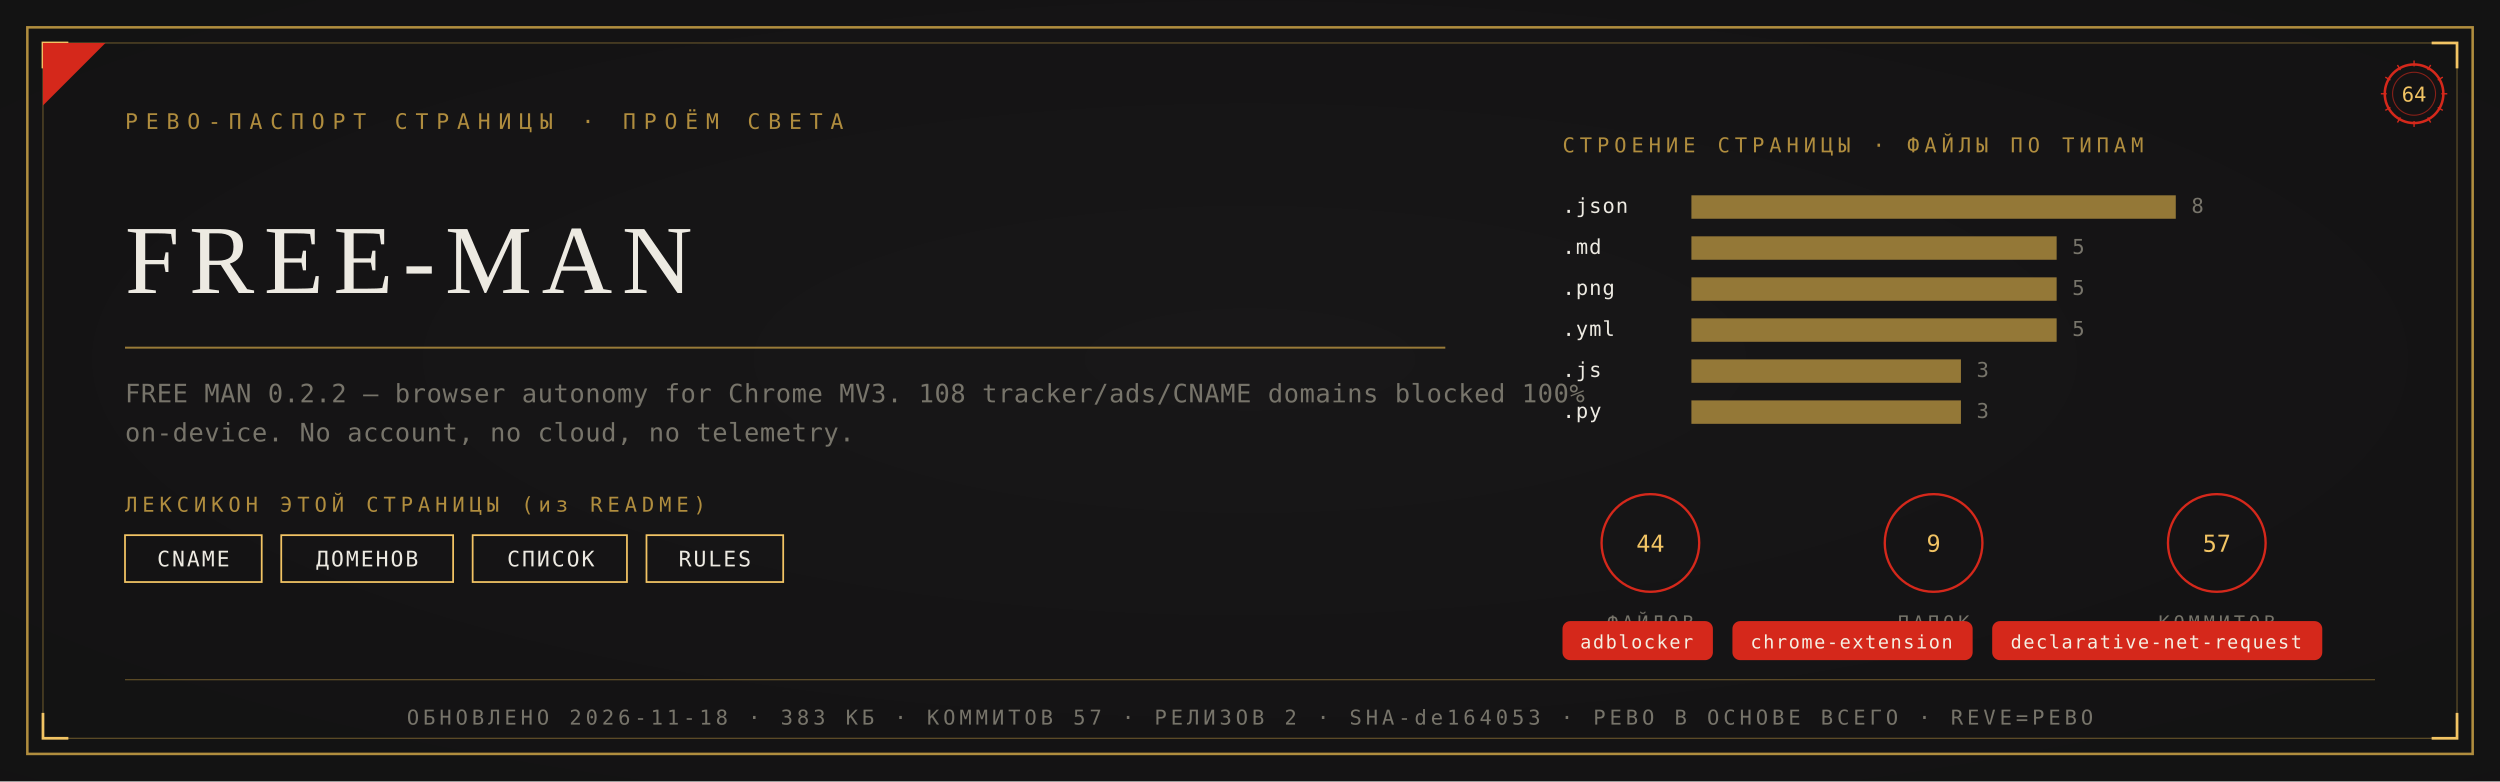
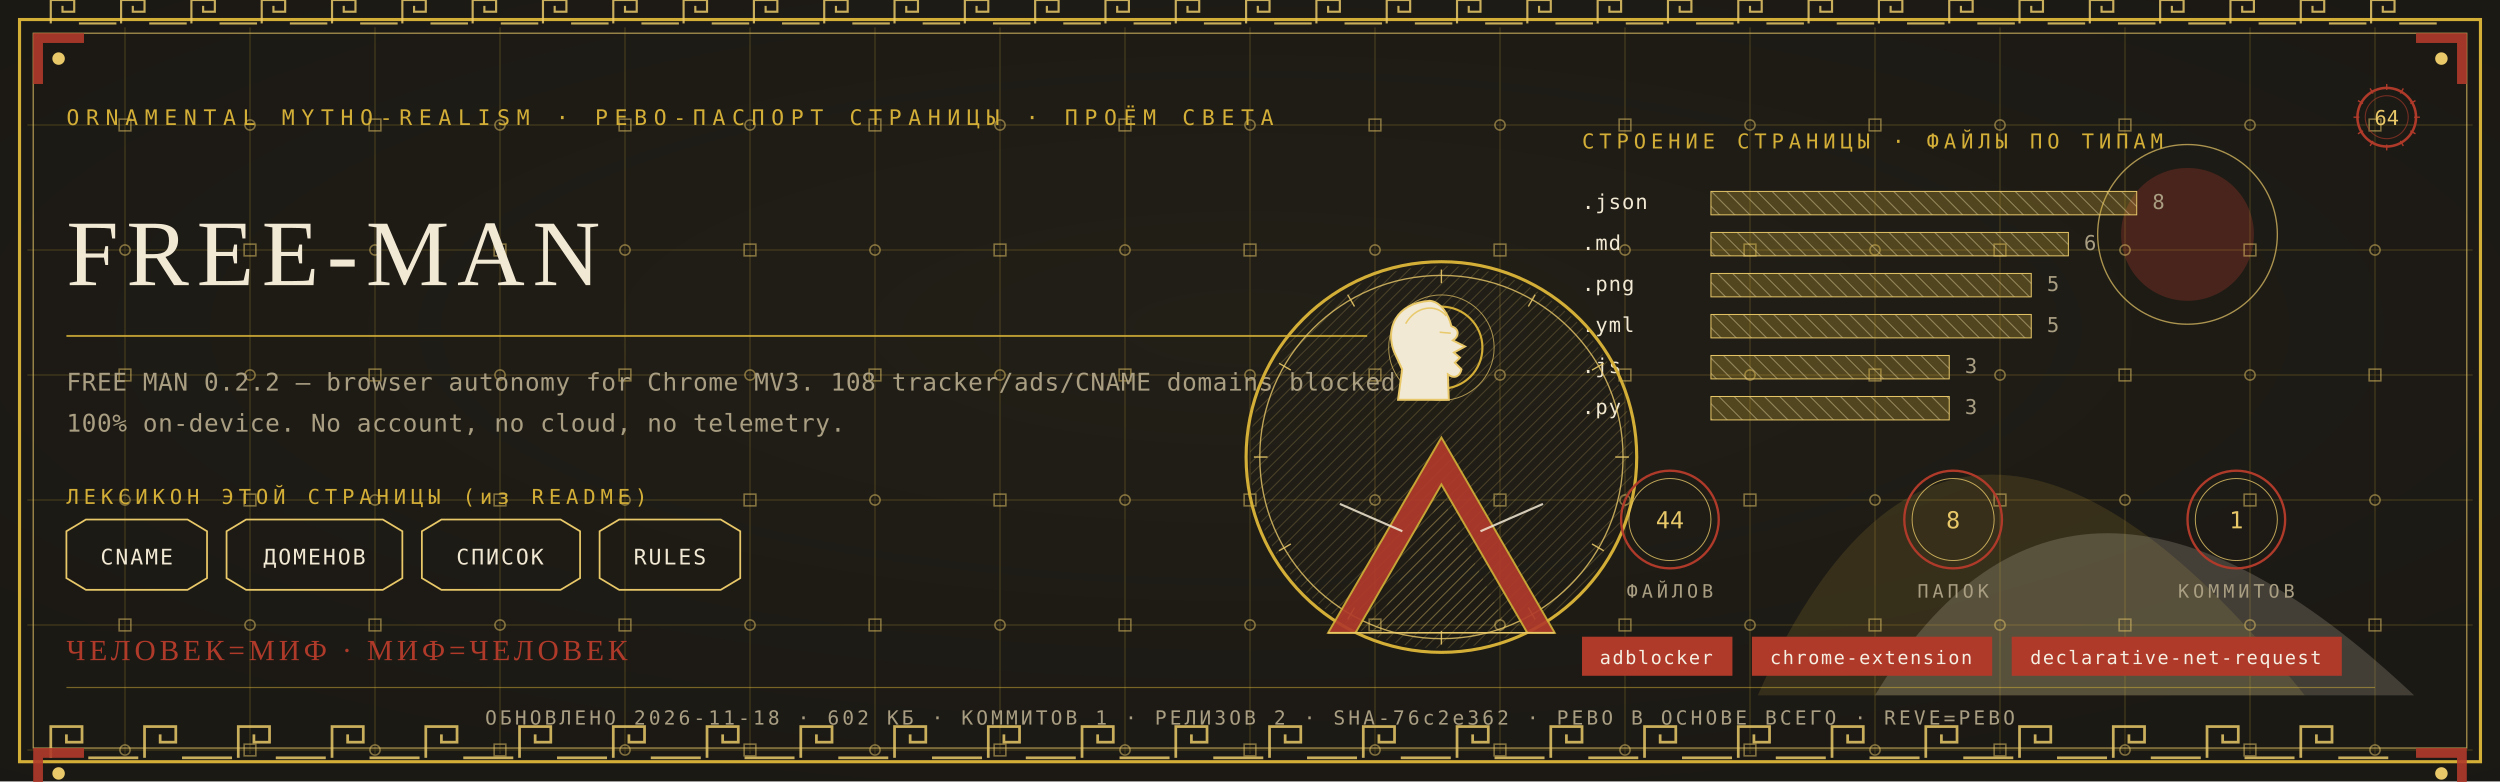
<svg xmlns="http://www.w3.org/2000/svg" viewBox="0 0 1280 400" width="1280" height="400">
  <defs>
-     <radialGradient id="rp64" cx="0.5" cy="0.46" r="1.05">
-       <stop offset="0" stop-color="#191819" />
-       <stop offset="1" stop-color="#111011" />
+     <radialGradient id="rp64" cx="0.5" cy="0.42" r="1.1">
+       <stop offset="0" stop-color="#232017" />
+       <stop offset="1" stop-color="#171512" />
    </radialGradient>
+     <pattern id="hatchm" width="4.2" height="4.2" patternUnits="userSpaceOnUse" patternTransform="rotate(45)">
+       <rect width="4.2" height="4.2" fill="none" />
+       <line x1="0" y1="0" x2="0" y2="4.2" stroke="#E8C868" stroke-width="0.5" />
+     </pattern>
+     <pattern id="hatchv" width="5.5" height="5.5" patternUnits="userSpaceOnUse" patternTransform="rotate(-45)">
+       <rect width="5.5" height="5.5" fill="none" />
+       <line x1="0" y1="0" x2="0" y2="5.5" stroke="#F2E9D4" stroke-width="0.5" />
+     </pattern>
  </defs>
-   <rect width="1280" height="400" fill="#111011" />
-   <rect width="1280" height="400" fill="url(#rp64)" opacity="0.92" />
-   <rect x="14" y="14" width="1252" height="372" fill="none" stroke="#B08D3E" stroke-width="1.3" />
-   <rect x="22" y="22" width="1236" height="356" fill="none" stroke="#B08D3E" stroke-width="0.55" opacity="0.55" />
-   <path d="M 22 35 L 22 22 L 35 22" fill="none" stroke="#F2C464" stroke-width="1.4" />
-   <path d="M 1258 35 L 1258 22 L 1245 22" fill="none" stroke="#F2C464" stroke-width="1.4" />
-   <path d="M 22 365 L 22 378 L 35 378" fill="none" stroke="#F2C464" stroke-width="1.4" />
-   <path d="M 1258 365 L 1258 378 L 1245 378" fill="none" stroke="#F2C464" stroke-width="1.4" />
-   <path d="M 22 54 L 22 22 L 54 22 Z" fill="#D5281B" />
-   <text x="64" y="66" font-family="'Cascadia Mono', ui-monospace, Consolas, monospace" font-size="11" fill="#B08D3E" letter-spacing="4">РЕВО-ПАСПОРТ СТРАНИЦЫ · ПРОЁМ СВЕТА</text>
-   <g transform="translate(1236,48)">
-     <circle r="15" fill="none" stroke="#D5281B" stroke-width="1.3" />
-     <circle r="11" fill="none" stroke="#D5281B" stroke-width="0.55" opacity="0.6" />
-     <text y="4" text-anchor="middle" font-family="'Cascadia Mono', ui-monospace, Consolas, monospace" font-size="10.5" fill="#F2C464">64</text>
-     <g stroke="#D5281B" stroke-width="0.7">
+   <rect width="1280" height="400" fill="#171512" />
+   <rect width="1280" height="400" fill="url(#rp64)" opacity="0.94" />
+   <path d="M 900 356 Q 1000 130 1180 356 Z" fill="#D4AF37" opacity="0.14" />
+   <path d="M 960 356 Q 1060 190 1236 356 Z" fill="#F2E9D4" opacity="0.18" />
+   <circle cx="1120" cy="120" r="34" fill="#B03A2A" opacity="0.30" />
+   <circle cx="1120" cy="120" r="46" fill="none" stroke="#E8C868" stroke-width="0.7" opacity="0.7" />
+   <g stroke="#D4AF37" stroke-width="0.45" opacity="0.30">
+     <line x1="64" y1="14" x2="64" y2="386" />
+     <line x1="128" y1="14" x2="128" y2="386" />
+     <line x1="192" y1="14" x2="192" y2="386" />
+     <line x1="256" y1="14" x2="256" y2="386" />
+     <line x1="320" y1="14" x2="320" y2="386" />
+     <line x1="384" y1="14" x2="384" y2="386" />
+     <line x1="448" y1="14" x2="448" y2="386" />
+     <line x1="512" y1="14" x2="512" y2="386" />
+     <line x1="576" y1="14" x2="576" y2="386" />
+     <line x1="640" y1="14" x2="640" y2="386" />
+     <line x1="704" y1="14" x2="704" y2="386" />
+     <line x1="768" y1="14" x2="768" y2="386" />
+     <line x1="832" y1="14" x2="832" y2="386" />
+     <line x1="896" y1="14" x2="896" y2="386" />
+     <line x1="960" y1="14" x2="960" y2="386" />
+     <line x1="1024" y1="14" x2="1024" y2="386" />
+     <line x1="1088" y1="14" x2="1088" y2="386" />
+     <line x1="1152" y1="14" x2="1152" y2="386" />
+     <line x1="1216" y1="14" x2="1216" y2="386" />
+     <line x1="14" y1="64" x2="1266" y2="64" />
+     <line x1="14" y1="128" x2="1266" y2="128" />
+     <line x1="14" y1="192" x2="1266" y2="192" />
+     <line x1="14" y1="256" x2="1266" y2="256" />
+     <line x1="14" y1="320" x2="1266" y2="320" />
+     <line x1="14" y1="384" x2="1266" y2="384" />
+   </g>
+   <g fill="none" stroke="#E8C868" stroke-width="0.8" opacity="0.5">
+     <rect x="61" y="61" width="6" height="6" />
+     <circle cx="64" cy="128" r="2.6" />
+     <rect x="61" y="189" width="6" height="6" />
+     <circle cx="64" cy="256" r="2.6" />
+     <rect x="61" y="317" width="6" height="6" />
+     <circle cx="64" cy="384" r="2.6" />
+     <circle cx="128" cy="64" r="2.6" />
+     <rect x="125" y="125" width="6" height="6" />
+     <circle cx="128" cy="192" r="2.6" />
+     <rect x="125" y="253" width="6" height="6" />
+     <circle cx="128" cy="320" r="2.6" />
+     <rect x="125" y="381" width="6" height="6" />
+     <rect x="189" y="61" width="6" height="6" />
+     <circle cx="192" cy="128" r="2.6" />
+     <rect x="189" y="189" width="6" height="6" />
+     <circle cx="192" cy="256" r="2.6" />
+     <rect x="189" y="317" width="6" height="6" />
+     <circle cx="192" cy="384" r="2.6" />
+     <circle cx="256" cy="64" r="2.6" />
+     <rect x="253" y="125" width="6" height="6" />
+     <circle cx="256" cy="192" r="2.6" />
+     <rect x="253" y="253" width="6" height="6" />
+     <circle cx="256" cy="320" r="2.6" />
+     <rect x="253" y="381" width="6" height="6" />
+     <rect x="317" y="61" width="6" height="6" />
+     <circle cx="320" cy="128" r="2.6" />
+     <rect x="317" y="189" width="6" height="6" />
+     <circle cx="320" cy="256" r="2.6" />
+     <rect x="317" y="317" width="6" height="6" />
+     <circle cx="320" cy="384" r="2.6" />
+     <circle cx="384" cy="64" r="2.6" />
+     <rect x="381" y="125" width="6" height="6" />
+     <circle cx="384" cy="192" r="2.6" />
+     <rect x="381" y="253" width="6" height="6" />
+     <circle cx="384" cy="320" r="2.6" />
+     <rect x="381" y="381" width="6" height="6" />
+     <rect x="445" y="61" width="6" height="6" />
+     <circle cx="448" cy="128" r="2.6" />
+     <rect x="445" y="189" width="6" height="6" />
+     <circle cx="448" cy="256" r="2.6" />
+     <rect x="445" y="317" width="6" height="6" />
+     <circle cx="448" cy="384" r="2.6" />
+     <circle cx="512" cy="64" r="2.6" />
+     <rect x="509" y="125" width="6" height="6" />
+     <circle cx="512" cy="192" r="2.6" />
+     <rect x="509" y="253" width="6" height="6" />
+     <circle cx="512" cy="320" r="2.6" />
+     <rect x="509" y="381" width="6" height="6" />
+     <rect x="573" y="61" width="6" height="6" />
+     <circle cx="576" cy="128" r="2.6" />
+     <rect x="573" y="189" width="6" height="6" />
+     <circle cx="576" cy="256" r="2.6" />
+     <rect x="573" y="317" width="6" height="6" />
+     <circle cx="576" cy="384" r="2.6" />
+     <circle cx="640" cy="64" r="2.6" />
+     <rect x="637" y="125" width="6" height="6" />
+     <circle cx="640" cy="192" r="2.6" />
+     <rect x="637" y="253" width="6" height="6" />
+     <circle cx="640" cy="320" r="2.6" />
+     <rect x="637" y="381" width="6" height="6" />
+     <rect x="701" y="61" width="6" height="6" />
+     <circle cx="704" cy="128" r="2.6" />
+     <rect x="701" y="189" width="6" height="6" />
+     <circle cx="704" cy="256" r="2.6" />
+     <rect x="701" y="317" width="6" height="6" />
+     <circle cx="704" cy="384" r="2.6" />
+     <circle cx="768" cy="64" r="2.6" />
+     <rect x="765" y="125" width="6" height="6" />
+     <circle cx="768" cy="192" r="2.6" />
+     <rect x="765" y="253" width="6" height="6" />
+     <circle cx="768" cy="320" r="2.6" />
+     <rect x="765" y="381" width="6" height="6" />
+     <rect x="829" y="61" width="6" height="6" />
+     <circle cx="832" cy="128" r="2.6" />
+     <rect x="829" y="189" width="6" height="6" />
+     <circle cx="832" cy="256" r="2.6" />
+     <rect x="829" y="317" width="6" height="6" />
+     <circle cx="832" cy="384" r="2.6" />
+     <circle cx="896" cy="64" r="2.6" />
+     <rect x="893" y="125" width="6" height="6" />
+     <circle cx="896" cy="192" r="2.6" />
+     <rect x="893" y="253" width="6" height="6" />
+     <circle cx="896" cy="320" r="2.6" />
+     <rect x="893" y="381" width="6" height="6" />
+     <rect x="957" y="61" width="6" height="6" />
+     <circle cx="960" cy="128" r="2.6" />
+     <rect x="957" y="189" width="6" height="6" />
+     <circle cx="960" cy="256" r="2.6" />
+     <rect x="957" y="317" width="6" height="6" />
+     <circle cx="960" cy="384" r="2.6" />
+     <circle cx="1024" cy="64" r="2.6" />
+     <rect x="1021" y="125" width="6" height="6" />
+     <circle cx="1024" cy="192" r="2.6" />
+     <rect x="1021" y="253" width="6" height="6" />
+     <circle cx="1024" cy="320" r="2.6" />
+     <rect x="1021" y="381" width="6" height="6" />
+     <rect x="1085" y="61" width="6" height="6" />
+     <circle cx="1088" cy="128" r="2.6" />
+     <rect x="1085" y="189" width="6" height="6" />
+     <circle cx="1088" cy="256" r="2.6" />
+     <rect x="1085" y="317" width="6" height="6" />
+     <circle cx="1088" cy="384" r="2.6" />
+     <circle cx="1152" cy="64" r="2.6" />
+     <rect x="1149" y="125" width="6" height="6" />
+     <circle cx="1152" cy="192" r="2.6" />
+     <rect x="1149" y="253" width="6" height="6" />
+     <circle cx="1152" cy="320" r="2.6" />
+     <rect x="1149" y="381" width="6" height="6" />
+     <rect x="1213" y="61" width="6" height="6" />
+     <circle cx="1216" cy="128" r="2.6" />
+     <rect x="1213" y="189" width="6" height="6" />
+     <circle cx="1216" cy="256" r="2.6" />
+     <rect x="1213" y="317" width="6" height="6" />
+     <circle cx="1216" cy="384" r="2.6" />
+   </g>
+   <rect x="10" y="10" width="1260" height="380" fill="none" stroke="#D4AF37" stroke-width="1.6" />
+   <rect x="17" y="17" width="1246" height="366" fill="none" stroke="#E8C868" stroke-width="0.6" opacity="0.75" />
+   <g fill="none" stroke="#E8C868" stroke-width="1.4" opacity="0.85">
+     <path d="M 26 388 L 26 372 L 42 372 L 42 380.0 L 34.0 380.0 L 34.0 376.0" />
+     <line x1="45.2" y1="388" x2="70.8" y2="388" />
+     <path d="M 74 388 L 74 372 L 90 372 L 90 380.0 L 82.0 380.0 L 82.0 376.0" />
+     <line x1="93.2" y1="388" x2="118.8" y2="388" />
+     <path d="M 122 388 L 122 372 L 138 372 L 138 380.0 L 130.0 380.0 L 130.0 376.0" />
+     <line x1="141.2" y1="388" x2="166.8" y2="388" />
+     <path d="M 170 388 L 170 372 L 186 372 L 186 380.0 L 178.0 380.0 L 178.0 376.0" />
+     <line x1="189.2" y1="388" x2="214.8" y2="388" />
+     <path d="M 218 388 L 218 372 L 234 372 L 234 380.0 L 226.0 380.0 L 226.0 376.0" />
+     <line x1="237.2" y1="388" x2="262.8" y2="388" />
+     <path d="M 266 388 L 266 372 L 282 372 L 282 380.0 L 274.0 380.0 L 274.0 376.0" />
+     <line x1="285.2" y1="388" x2="310.8" y2="388" />
+     <path d="M 314 388 L 314 372 L 330 372 L 330 380.0 L 322.0 380.0 L 322.0 376.0" />
+     <line x1="333.2" y1="388" x2="358.8" y2="388" />
+     <path d="M 362 388 L 362 372 L 378 372 L 378 380.0 L 370.0 380.0 L 370.0 376.0" />
+     <line x1="381.2" y1="388" x2="406.8" y2="388" />
+     <path d="M 410 388 L 410 372 L 426 372 L 426 380.0 L 418.0 380.0 L 418.0 376.0" />
+     <line x1="429.2" y1="388" x2="454.8" y2="388" />
+     <path d="M 458 388 L 458 372 L 474 372 L 474 380.0 L 466.0 380.0 L 466.0 376.0" />
+     <line x1="477.2" y1="388" x2="502.8" y2="388" />
+     <path d="M 506 388 L 506 372 L 522 372 L 522 380.0 L 514.0 380.0 L 514.0 376.0" />
+     <line x1="525.2" y1="388" x2="550.8" y2="388" />
+     <path d="M 554 388 L 554 372 L 570 372 L 570 380.0 L 562.0 380.0 L 562.0 376.0" />
+     <line x1="573.2" y1="388" x2="598.8" y2="388" />
+     <path d="M 602 388 L 602 372 L 618 372 L 618 380.0 L 610.0 380.0 L 610.0 376.0" />
+     <line x1="621.2" y1="388" x2="646.8" y2="388" />
+     <path d="M 650 388 L 650 372 L 666 372 L 666 380.0 L 658.0 380.0 L 658.0 376.0" />
+     <line x1="669.2" y1="388" x2="694.8" y2="388" />
+     <path d="M 698 388 L 698 372 L 714 372 L 714 380.0 L 706.0 380.0 L 706.0 376.0" />
+     <line x1="717.2" y1="388" x2="742.8" y2="388" />
+     <path d="M 746 388 L 746 372 L 762 372 L 762 380.0 L 754.0 380.0 L 754.0 376.0" />
+     <line x1="765.2" y1="388" x2="790.8" y2="388" />
+     <path d="M 794 388 L 794 372 L 810 372 L 810 380.0 L 802.0 380.0 L 802.0 376.0" />
+     <line x1="813.2" y1="388" x2="838.8" y2="388" />
+     <path d="M 842 388 L 842 372 L 858 372 L 858 380.0 L 850.0 380.0 L 850.0 376.0" />
+     <line x1="861.2" y1="388" x2="886.8" y2="388" />
+     <path d="M 890 388 L 890 372 L 906 372 L 906 380.0 L 898.0 380.0 L 898.0 376.0" />
+     <line x1="909.2" y1="388" x2="934.8" y2="388" />
+     <path d="M 938 388 L 938 372 L 954 372 L 954 380.0 L 946.0 380.0 L 946.0 376.0" />
+     <line x1="957.2" y1="388" x2="982.8" y2="388" />
+     <path d="M 986 388 L 986 372 L 1002 372 L 1002 380.0 L 994.0 380.0 L 994.0 376.0" />
+     <line x1="1005.2" y1="388" x2="1030.8" y2="388" />
+     <path d="M 1034 388 L 1034 372 L 1050 372 L 1050 380.0 L 1042.0 380.0 L 1042.0 376.0" />
+     <line x1="1053.2" y1="388" x2="1078.8" y2="388" />
+     <path d="M 1082 388 L 1082 372 L 1098 372 L 1098 380.0 L 1090.0 380.0 L 1090.0 376.0" />
+     <line x1="1101.2" y1="388" x2="1126.8" y2="388" />
+     <path d="M 1130 388 L 1130 372 L 1146 372 L 1146 380.0 L 1138.0 380.0 L 1138.0 376.0" />
+     <line x1="1149.2" y1="388" x2="1174.8" y2="388" />
+     <path d="M 1178 388 L 1178 372 L 1194 372 L 1194 380.0 L 1186.0 380.0 L 1186.0 376.0" />
+     <line x1="1197.2" y1="388" x2="1222.8" y2="388" />
+   </g>
+   <g fill="none" stroke="#E8C868" stroke-width="1.1" opacity="0.85">
+     <path d="M 26 12 L 26 0 L 38 0 L 38 6.0 L 32.0 6.0 L 32.0 3.0" />
+     <line x1="40.4" y1="12" x2="59.6" y2="12" />
+     <path d="M 62 12 L 62 0 L 74 0 L 74 6.0 L 68.0 6.0 L 68.0 3.0" />
+     <line x1="76.4" y1="12" x2="95.6" y2="12" />
+     <path d="M 98 12 L 98 0 L 110 0 L 110 6.0 L 104.0 6.0 L 104.0 3.0" />
+     <line x1="112.4" y1="12" x2="131.6" y2="12" />
+     <path d="M 134 12 L 134 0 L 146 0 L 146 6.0 L 140.0 6.0 L 140.0 3.0" />
+     <line x1="148.4" y1="12" x2="167.6" y2="12" />
+     <path d="M 170 12 L 170 0 L 182 0 L 182 6.0 L 176.0 6.0 L 176.0 3.0" />
+     <line x1="184.4" y1="12" x2="203.6" y2="12" />
+     <path d="M 206 12 L 206 0 L 218 0 L 218 6.0 L 212.0 6.0 L 212.0 3.0" />
+     <line x1="220.4" y1="12" x2="239.6" y2="12" />
+     <path d="M 242 12 L 242 0 L 254 0 L 254 6.0 L 248.0 6.0 L 248.0 3.0" />
+     <line x1="256.4" y1="12" x2="275.6" y2="12" />
+     <path d="M 278 12 L 278 0 L 290 0 L 290 6.0 L 284.0 6.0 L 284.0 3.0" />
+     <line x1="292.4" y1="12" x2="311.6" y2="12" />
+     <path d="M 314 12 L 314 0 L 326 0 L 326 6.0 L 320.0 6.0 L 320.0 3.0" />
+     <line x1="328.4" y1="12" x2="347.6" y2="12" />
+     <path d="M 350 12 L 350 0 L 362 0 L 362 6.0 L 356.0 6.0 L 356.0 3.0" />
+     <line x1="364.4" y1="12" x2="383.6" y2="12" />
+     <path d="M 386 12 L 386 0 L 398 0 L 398 6.0 L 392.0 6.0 L 392.0 3.0" />
+     <line x1="400.4" y1="12" x2="419.6" y2="12" />
+     <path d="M 422 12 L 422 0 L 434 0 L 434 6.0 L 428.0 6.0 L 428.0 3.0" />
+     <line x1="436.4" y1="12" x2="455.6" y2="12" />
+     <path d="M 458 12 L 458 0 L 470 0 L 470 6.0 L 464.0 6.0 L 464.0 3.0" />
+     <line x1="472.4" y1="12" x2="491.6" y2="12" />
+     <path d="M 494 12 L 494 0 L 506 0 L 506 6.0 L 500.0 6.0 L 500.0 3.0" />
+     <line x1="508.4" y1="12" x2="527.6" y2="12" />
+     <path d="M 530 12 L 530 0 L 542 0 L 542 6.0 L 536.0 6.0 L 536.0 3.0" />
+     <line x1="544.4" y1="12" x2="563.6" y2="12" />
+     <path d="M 566 12 L 566 0 L 578 0 L 578 6.0 L 572.0 6.0 L 572.0 3.0" />
+     <line x1="580.4" y1="12" x2="599.6" y2="12" />
+     <path d="M 602 12 L 602 0 L 614 0 L 614 6.0 L 608.0 6.0 L 608.0 3.0" />
+     <line x1="616.4" y1="12" x2="635.6" y2="12" />
+     <path d="M 638 12 L 638 0 L 650 0 L 650 6.0 L 644.0 6.0 L 644.0 3.0" />
+     <line x1="652.4" y1="12" x2="671.6" y2="12" />
+     <path d="M 674 12 L 674 0 L 686 0 L 686 6.0 L 680.0 6.0 L 680.0 3.0" />
+     <line x1="688.4" y1="12" x2="707.6" y2="12" />
+     <path d="M 710 12 L 710 0 L 722 0 L 722 6.0 L 716.0 6.0 L 716.0 3.0" />
+     <line x1="724.4" y1="12" x2="743.6" y2="12" />
+     <path d="M 746 12 L 746 0 L 758 0 L 758 6.0 L 752.0 6.0 L 752.0 3.0" />
+     <line x1="760.4" y1="12" x2="779.6" y2="12" />
+     <path d="M 782 12 L 782 0 L 794 0 L 794 6.0 L 788.0 6.0 L 788.0 3.0" />
+     <line x1="796.4" y1="12" x2="815.6" y2="12" />
+     <path d="M 818 12 L 818 0 L 830 0 L 830 6.0 L 824.0 6.0 L 824.0 3.0" />
+     <line x1="832.4" y1="12" x2="851.6" y2="12" />
+     <path d="M 854 12 L 854 0 L 866 0 L 866 6.0 L 860.0 6.0 L 860.0 3.0" />
+     <line x1="868.4" y1="12" x2="887.6" y2="12" />
+     <path d="M 890 12 L 890 0 L 902 0 L 902 6.0 L 896.0 6.0 L 896.0 3.0" />
+     <line x1="904.4" y1="12" x2="923.6" y2="12" />
+     <path d="M 926 12 L 926 0 L 938 0 L 938 6.0 L 932.0 6.0 L 932.0 3.0" />
+     <line x1="940.4" y1="12" x2="959.6" y2="12" />
+     <path d="M 962 12 L 962 0 L 974 0 L 974 6.0 L 968.0 6.0 L 968.0 3.0" />
+     <line x1="976.4" y1="12" x2="995.6" y2="12" />
+     <path d="M 998 12 L 998 0 L 1010 0 L 1010 6.0 L 1004.0 6.0 L 1004.0 3.0" />
+     <line x1="1012.4" y1="12" x2="1031.6" y2="12" />
+     <path d="M 1034 12 L 1034 0 L 1046 0 L 1046 6.0 L 1040.0 6.0 L 1040.0 3.0" />
+     <line x1="1048.4" y1="12" x2="1067.6" y2="12" />
+     <path d="M 1070 12 L 1070 0 L 1082 0 L 1082 6.0 L 1076.0 6.0 L 1076.0 3.0" />
+     <line x1="1084.4" y1="12" x2="1103.6" y2="12" />
+     <path d="M 1106 12 L 1106 0 L 1118 0 L 1118 6.0 L 1112.0 6.0 L 1112.0 3.0" />
+     <line x1="1120.4" y1="12" x2="1139.6" y2="12" />
+     <path d="M 1142 12 L 1142 0 L 1154 0 L 1154 6.0 L 1148.0 6.0 L 1148.0 3.0" />
+     <line x1="1156.4" y1="12" x2="1175.6" y2="12" />
+     <path d="M 1178 12 L 1178 0 L 1190 0 L 1190 6.0 L 1184.0 6.0 L 1184.0 3.0" />
+     <line x1="1192.4" y1="12" x2="1211.6" y2="12" />
+     <path d="M 1214 12 L 1214 0 L 1226 0 L 1226 6.0 L 1220.0 6.0 L 1220.0 3.0" />
+     <line x1="1228.4" y1="12" x2="1247.6" y2="12" />
+   </g>
+   <g transform="translate(17,17) scale(1,1)">
+     <path d="M 0 0 L 26 0 L 26 5 L 5 5 L 5 26 L 0 26 Z" fill="#B03A2A" opacity="0.9" />
+     <circle cx="13" cy="13" r="3.2" fill="#E8C868" />
+   </g>
+   <g transform="translate(1263,17) scale(-1,1)">
+     <path d="M 0 0 L 26 0 L 26 5 L 5 5 L 5 26 L 0 26 Z" fill="#B03A2A" opacity="0.9" />
+     <circle cx="13" cy="13" r="3.2" fill="#E8C868" />
+   </g>
+   <g transform="translate(17,383) scale(1,1)">
+     <path d="M 0 0 L 26 0 L 26 5 L 5 5 L 5 26 L 0 26 Z" fill="#B03A2A" opacity="0.9" />
+     <circle cx="13" cy="13" r="3.2" fill="#E8C868" />
+   </g>
+   <g transform="translate(1263,383) scale(-1,1)">
+     <path d="M 0 0 L 26 0 L 26 5 L 5 5 L 5 26 L 0 26 Z" fill="#B03A2A" opacity="0.9" />
+     <circle cx="13" cy="13" r="3.2" fill="#E8C868" />
+   </g>
+   <text x="34" y="64" font-family="'Cascadia Mono', ui-monospace, Consolas, monospace" font-size="11" fill="#D4AF37" letter-spacing="3.4">ORNAMENTAL MYTHO-REALISM · РЕВО-ПАСПОРТ СТРАНИЦЫ · ПРОЁМ СВЕТА</text>
+   <g transform="translate(1222,60)">
+     <circle r="15" fill="none" stroke="#B03A2A" stroke-width="1.3" />
+     <circle r="11" fill="none" stroke="#B03A2A" stroke-width="0.55" opacity="0.6" />
+     <text y="4" text-anchor="middle" font-family="'Cascadia Mono', ui-monospace, Consolas, monospace" font-size="10.5" fill="#E8C868">64</text>
+     <g stroke="#B03A2A" stroke-width="0.7">
      <line x1="0" y1="-17" x2="0" y2="-14" transform="rotate(0)" />
      <line x1="0" y1="-17" x2="0" y2="-14" transform="rotate(30)" />
      <line x1="0" y1="-17" x2="0" y2="-14" transform="rotate(60)" />
      <line x1="0" y1="-17" x2="0" y2="-14" transform="rotate(90)" />
      <line x1="0" y1="-17" x2="0" y2="-14" transform="rotate(120)" />
      <line x1="0" y1="-17" x2="0" y2="-14" transform="rotate(150)" />
      <line x1="0" y1="-17" x2="0" y2="-14" transform="rotate(180)" />
      <line x1="0" y1="-17" x2="0" y2="-14" transform="rotate(210)" />
      <line x1="0" y1="-17" x2="0" y2="-14" transform="rotate(240)" />
      <line x1="0" y1="-17" x2="0" y2="-14" transform="rotate(270)" />
      <line x1="0" y1="-17" x2="0" y2="-14" transform="rotate(300)" />
      <line x1="0" y1="-17" x2="0" y2="-14" transform="rotate(330)" />
    </g>
  </g>
-   <text x="64" y="150" font-family="Georgia, 'Times New Roman', serif" font-size="50.0" fill="#EDEAE2" letter-spacing="5">FREE-MAN</text>
-   <line x1="64" y1="178" x2="740" y2="178" stroke="#B08D3E" stroke-width="1" opacity="0.85" />
-   <text x="64" y="206" font-family="'Cascadia Mono', ui-monospace, Consolas, monospace" font-size="13" fill="#77746A" letter-spacing="0.3">FREE MAN 0.2.2 — browser autonomy for Chrome MV3. 108 tracker/ads/CNAME domains blocked 100%</text>
-   <text x="64" y="226" font-family="'Cascadia Mono', ui-monospace, Consolas, monospace" font-size="13" fill="#77746A" letter-spacing="0.3">on-device. No account, no cloud, no telemetry.</text>
-   <text x="64" y="262" font-family="'Cascadia Mono', ui-monospace, Consolas, monospace" font-size="10.5" fill="#B08D3E" letter-spacing="2.5">ЛЕКСИКОН ЭТОЙ СТРАНИЦЫ (из README)</text>
-   <rect x="64" y="274" width="70" height="24" fill="none" stroke="#F2C464" stroke-width="0.9" />
-   <text x="99" y="290" text-anchor="middle" font-family="'Cascadia Mono', ui-monospace, Consolas, monospace" font-size="11" fill="#EDEAE2" letter-spacing="1">CNAME</text>
-   <rect x="144" y="274" width="88" height="24" fill="none" stroke="#F2C464" stroke-width="0.9" />
-   <text x="188" y="290" text-anchor="middle" font-family="'Cascadia Mono', ui-monospace, Consolas, monospace" font-size="11" fill="#EDEAE2" letter-spacing="1">ДОМЕНОВ</text>
-   <rect x="242" y="274" width="79" height="24" fill="none" stroke="#F2C464" stroke-width="0.9" />
-   <text x="282" y="290" text-anchor="middle" font-family="'Cascadia Mono', ui-monospace, Consolas, monospace" font-size="11" fill="#EDEAE2" letter-spacing="1">СПИСОК</text>
-   <rect x="331" y="274" width="70" height="24" fill="none" stroke="#F2C464" stroke-width="0.9" />
-   <text x="366" y="290" text-anchor="middle" font-family="'Cascadia Mono', ui-monospace, Consolas, monospace" font-size="11" fill="#EDEAE2" letter-spacing="1">RULES</text>
-   <text x="800" y="78" font-family="'Cascadia Mono', ui-monospace, Consolas, monospace" font-size="10.5" fill="#B08D3E" letter-spacing="2.5">СТРОЕНИЕ СТРАНИЦЫ · ФАЙЛЫ ПО ТИПАМ</text>
-   <text x="800" y="109" font-family="'Cascadia Mono', ui-monospace, Consolas, monospace" font-size="10.5" fill="#EDEAE2" letter-spacing="0.5">.json</text>
-   <rect x="866" y="100" width="248" height="12" fill="#B08D3E" opacity="0.82" />
-   <text x="1122" y="109" font-family="'Cascadia Mono', ui-monospace, Consolas, monospace" font-size="10.5" fill="#77746A">8</text>
-   <text x="800" y="130" font-family="'Cascadia Mono', ui-monospace, Consolas, monospace" font-size="10.5" fill="#EDEAE2" letter-spacing="0.5">.md</text>
-   <rect x="866" y="121" width="187" height="12" fill="#B08D3E" opacity="0.82" />
-   <text x="1061" y="130" font-family="'Cascadia Mono', ui-monospace, Consolas, monospace" font-size="10.5" fill="#77746A">5</text>
-   <text x="800" y="151" font-family="'Cascadia Mono', ui-monospace, Consolas, monospace" font-size="10.5" fill="#EDEAE2" letter-spacing="0.5">.png</text>
-   <rect x="866" y="142" width="187" height="12" fill="#B08D3E" opacity="0.82" />
-   <text x="1061" y="151" font-family="'Cascadia Mono', ui-monospace, Consolas, monospace" font-size="10.5" fill="#77746A">5</text>
-   <text x="800" y="172" font-family="'Cascadia Mono', ui-monospace, Consolas, monospace" font-size="10.5" fill="#EDEAE2" letter-spacing="0.5">.yml</text>
-   <rect x="866" y="163" width="187" height="12" fill="#B08D3E" opacity="0.82" />
-   <text x="1061" y="172" font-family="'Cascadia Mono', ui-monospace, Consolas, monospace" font-size="10.5" fill="#77746A">5</text>
-   <text x="800" y="193" font-family="'Cascadia Mono', ui-monospace, Consolas, monospace" font-size="10.5" fill="#EDEAE2" letter-spacing="0.5">.js</text>
-   <rect x="866" y="184" width="138" height="12" fill="#B08D3E" opacity="0.82" />
-   <text x="1012" y="193" font-family="'Cascadia Mono', ui-monospace, Consolas, monospace" font-size="10.5" fill="#77746A">3</text>
-   <text x="800" y="214" font-family="'Cascadia Mono', ui-monospace, Consolas, monospace" font-size="10.5" fill="#EDEAE2" letter-spacing="0.5">.py</text>
-   <rect x="866" y="205" width="138" height="12" fill="#B08D3E" opacity="0.82" />
-   <text x="1012" y="214" font-family="'Cascadia Mono', ui-monospace, Consolas, monospace" font-size="10.5" fill="#77746A">3</text>
-   <g transform="translate(845,278)">
-     <circle r="25" fill="none" stroke="#D5281B" stroke-width="1.2" />
-     <text y="4.5" text-anchor="middle" font-family="'Cascadia Mono', ui-monospace, Consolas, monospace" font-size="12" fill="#F2C464">44</text>
-     <text y="44" text-anchor="middle" font-family="'Cascadia Mono', ui-monospace, Consolas, monospace" font-size="9.5" fill="#77746A" letter-spacing="2">ФАЙЛОВ</text>
-   </g>
-   <g transform="translate(990,278)">
-     <circle r="25" fill="none" stroke="#D5281B" stroke-width="1.2" />
-     <text y="4.5" text-anchor="middle" font-family="'Cascadia Mono', ui-monospace, Consolas, monospace" font-size="12" fill="#F2C464">9</text>
-     <text y="44" text-anchor="middle" font-family="'Cascadia Mono', ui-monospace, Consolas, monospace" font-size="9.5" fill="#77746A" letter-spacing="2">ПАПОК</text>
-   </g>
-   <g transform="translate(1135,278)">
-     <circle r="25" fill="none" stroke="#D5281B" stroke-width="1.2" />
-     <text y="4.5" text-anchor="middle" font-family="'Cascadia Mono', ui-monospace, Consolas, monospace" font-size="12" fill="#F2C464">57</text>
-     <text y="44" text-anchor="middle" font-family="'Cascadia Mono', ui-monospace, Consolas, monospace" font-size="9.5" fill="#77746A" letter-spacing="2">КОММИТОВ</text>
-   </g>
-   <rect x="800" y="318" rx="4" width="77" height="20" fill="#D5281B" />
-   <text x="838" y="332" text-anchor="middle" font-family="'Cascadia Mono', ui-monospace, Consolas, monospace" font-size="9.5" fill="#F5EFE2" letter-spacing="0.8">adblocker</text>
-   <rect x="887" y="318" rx="4" width="123" height="20" fill="#D5281B" />
-   <text x="948" y="332" text-anchor="middle" font-family="'Cascadia Mono', ui-monospace, Consolas, monospace" font-size="9.5" fill="#F5EFE2" letter-spacing="0.8">chrome-extension</text>
-   <rect x="1020" y="318" rx="4" width="169" height="20" fill="#D5281B" />
-   <text x="1104" y="332" text-anchor="middle" font-family="'Cascadia Mono', ui-monospace, Consolas, monospace" font-size="9.5" fill="#F5EFE2" letter-spacing="0.8">declarative-net-request</text>
-   <line x1="64" y1="348" x2="1216" y2="348" stroke="#B08D3E" stroke-width="0.6" opacity="0.5" />
-   <text x="640" y="371" text-anchor="middle" font-family="'Cascadia Mono', ui-monospace, Consolas, monospace" font-size="10.5" fill="#77746A" letter-spacing="2">ОБНОВЛЕНО 2026-11-18 · 383 КБ · КОММИТОВ 57 · РЕЛИЗОВ 2 · SHA-de164053 · РЕВО В ОСНОВЕ ВСЕГО · REVE=РЕВО</text>
+   <text x="34" y="146" font-family="Georgia, 'Times New Roman', serif" font-size="48.0" fill="#F2E9D4" letter-spacing="4">FREE-MAN</text>
+   <line x1="34" y1="172" x2="700" y2="172" stroke="#D4AF37" stroke-width="1" opacity="0.85" />
+   <text x="34" y="200" font-family="'Cascadia Mono', ui-monospace, Consolas, monospace" font-size="12.5" fill="#A99E82" letter-spacing="0.3">FREE MAN 0.2.2 — browser autonomy for Chrome MV3. 108 tracker/ads/CNAME domains blocked</text>
+   <text x="34" y="221" font-family="'Cascadia Mono', ui-monospace, Consolas, monospace" font-size="12.5" fill="#A99E82" letter-spacing="0.3">100% on-device. No account, no cloud, no telemetry.</text>
+   <text x="34" y="258" font-family="'Cascadia Mono', ui-monospace, Consolas, monospace" font-size="10.5" fill="#D4AF37" letter-spacing="2.5">ЛЕКСИКОН ЭТОЙ СТРАНИЦЫ (из README)</text>
+   <path d="M 34 272 L 44 266 L 96 266 L 106 272 L 106 296 L 96 302 L 44 302 L 34 296 Z" fill="none" stroke="#E8C868" stroke-width="0.9" />
+   <text x="70" y="289" text-anchor="middle" font-family="'Cascadia Mono', ui-monospace, Consolas, monospace" font-size="11" fill="#F2E9D4" letter-spacing="1">CNAME</text>
+   <path d="M 116 272 L 126 266 L 196 266 L 206 272 L 206 296 L 196 302 L 126 302 L 116 296 Z" fill="none" stroke="#E8C868" stroke-width="0.9" />
+   <text x="161" y="289" text-anchor="middle" font-family="'Cascadia Mono', ui-monospace, Consolas, monospace" font-size="11" fill="#F2E9D4" letter-spacing="1">ДОМЕНОВ</text>
+   <path d="M 216 272 L 226 266 L 287 266 L 297 272 L 297 296 L 287 302 L 226 302 L 216 296 Z" fill="none" stroke="#E8C868" stroke-width="0.9" />
+   <text x="256" y="289" text-anchor="middle" font-family="'Cascadia Mono', ui-monospace, Consolas, monospace" font-size="11" fill="#F2E9D4" letter-spacing="1">СПИСОК</text>
+   <path d="M 307 272 L 317 266 L 369 266 L 379 272 L 379 296 L 369 302 L 317 302 L 307 296 Z" fill="none" stroke="#E8C868" stroke-width="0.9" />
+   <text x="343" y="289" text-anchor="middle" font-family="'Cascadia Mono', ui-monospace, Consolas, monospace" font-size="11" fill="#F2E9D4" letter-spacing="1">RULES</text>
+   <text x="810" y="76" font-family="'Cascadia Mono', ui-monospace, Consolas, monospace" font-size="10.5" fill="#D4AF37" letter-spacing="2.5">СТРОЕНИЕ СТРАНИЦЫ · ФАЙЛЫ ПО ТИПАМ</text>
+   <text x="810" y="107" font-family="'Cascadia Mono', ui-monospace, Consolas, monospace" font-size="10.5" fill="#F2E9D4" letter-spacing="0.5">.json</text>
+   <rect x="876" y="98" width="218" height="12" fill="url(#hatchv)" opacity="0.9" />
+   <rect x="876" y="98" width="218" height="12" fill="#D4AF37" opacity="0.28" />
+   <rect x="876" y="98" width="218" height="12" fill="none" stroke="#E8C868" stroke-width="0.5" />
+   <text x="1102" y="107" font-family="'Cascadia Mono', ui-monospace, Consolas, monospace" font-size="10.5" fill="#A99E82">8</text>
+   <text x="810" y="128" font-family="'Cascadia Mono', ui-monospace, Consolas, monospace" font-size="10.5" fill="#F2E9D4" letter-spacing="0.5">.md</text>
+   <rect x="876" y="119" width="183" height="12" fill="url(#hatchv)" opacity="0.9" />
+   <rect x="876" y="119" width="183" height="12" fill="#D4AF37" opacity="0.28" />
+   <rect x="876" y="119" width="183" height="12" fill="none" stroke="#E8C868" stroke-width="0.5" />
+   <text x="1067" y="128" font-family="'Cascadia Mono', ui-monospace, Consolas, monospace" font-size="10.5" fill="#A99E82">6</text>
+   <text x="810" y="149" font-family="'Cascadia Mono', ui-monospace, Consolas, monospace" font-size="10.5" fill="#F2E9D4" letter-spacing="0.5">.png</text>
+   <rect x="876" y="140" width="164" height="12" fill="url(#hatchv)" opacity="0.9" />
+   <rect x="876" y="140" width="164" height="12" fill="#D4AF37" opacity="0.28" />
+   <rect x="876" y="140" width="164" height="12" fill="none" stroke="#E8C868" stroke-width="0.5" />
+   <text x="1048" y="149" font-family="'Cascadia Mono', ui-monospace, Consolas, monospace" font-size="10.5" fill="#A99E82">5</text>
+   <text x="810" y="170" font-family="'Cascadia Mono', ui-monospace, Consolas, monospace" font-size="10.5" fill="#F2E9D4" letter-spacing="0.5">.yml</text>
+   <rect x="876" y="161" width="164" height="12" fill="url(#hatchv)" opacity="0.9" />
+   <rect x="876" y="161" width="164" height="12" fill="#D4AF37" opacity="0.28" />
+   <rect x="876" y="161" width="164" height="12" fill="none" stroke="#E8C868" stroke-width="0.5" />
+   <text x="1048" y="170" font-family="'Cascadia Mono', ui-monospace, Consolas, monospace" font-size="10.5" fill="#A99E82">5</text>
+   <text x="810" y="191" font-family="'Cascadia Mono', ui-monospace, Consolas, monospace" font-size="10.5" fill="#F2E9D4" letter-spacing="0.5">.js</text>
+   <rect x="876" y="182" width="122" height="12" fill="url(#hatchv)" opacity="0.9" />
+   <rect x="876" y="182" width="122" height="12" fill="#D4AF37" opacity="0.28" />
+   <rect x="876" y="182" width="122" height="12" fill="none" stroke="#E8C868" stroke-width="0.5" />
+   <text x="1006" y="191" font-family="'Cascadia Mono', ui-monospace, Consolas, monospace" font-size="10.5" fill="#A99E82">3</text>
+   <text x="810" y="212" font-family="'Cascadia Mono', ui-monospace, Consolas, monospace" font-size="10.5" fill="#F2E9D4" letter-spacing="0.5">.py</text>
+   <rect x="876" y="203" width="122" height="12" fill="url(#hatchv)" opacity="0.9" />
+   <rect x="876" y="203" width="122" height="12" fill="#D4AF37" opacity="0.28" />
+   <rect x="876" y="203" width="122" height="12" fill="none" stroke="#E8C868" stroke-width="0.5" />
+   <text x="1006" y="212" font-family="'Cascadia Mono', ui-monospace, Consolas, monospace" font-size="10.5" fill="#A99E82">3</text>
+   <g transform="translate(738,234)">
+     <circle r="100" fill="none" stroke="#D4AF37" stroke-width="1.6" />
+     <circle r="93" fill="none" stroke="#E8C868" stroke-width="0.7" opacity="0.8" />
+     <circle r="98" fill="url(#hatchm)" opacity="0.4" />
+     <g stroke="#E8C868" stroke-width="0.7" opacity="0.9">
+       <line x1="0" y1="-96" x2="0" y2="-89" transform="rotate(0)" />
+       <line x1="0" y1="-96" x2="0" y2="-89" transform="rotate(30)" />
+       <line x1="0" y1="-96" x2="0" y2="-89" transform="rotate(60)" />
+       <line x1="0" y1="-96" x2="0" y2="-89" transform="rotate(90)" />
+       <line x1="0" y1="-96" x2="0" y2="-89" transform="rotate(120)" />
+       <line x1="0" y1="-96" x2="0" y2="-89" transform="rotate(150)" />
+       <line x1="0" y1="-96" x2="0" y2="-89" transform="rotate(180)" />
+       <line x1="0" y1="-96" x2="0" y2="-89" transform="rotate(210)" />
+       <line x1="0" y1="-96" x2="0" y2="-89" transform="rotate(240)" />
+       <line x1="0" y1="-96" x2="0" y2="-89" transform="rotate(270)" />
+       <line x1="0" y1="-96" x2="0" y2="-89" transform="rotate(300)" />
+       <line x1="0" y1="-96" x2="0" y2="-89" transform="rotate(330)" />
+     </g>
+     <circle cy="-56" r="21" fill="none" stroke="#D4AF37" stroke-width="1.1" />
+     <circle cy="-56" r="27" fill="none" stroke="#E8C868" stroke-width="0.5" opacity="0.7" />
+     <path d="M -6.0 -80.0 C -23.5 -78.7 -28.7 -65.7 -24.3 -54.0 L -20.1 -44.9 L -22.2 -29.3 L 3.8 -29.3 L 3.3 -42.3 C 6.9 -39.7 9.5 -41.5 10.3 -44.9 L 6.9 -48.3 L 9.5 -50.9 L 6.4 -53.5 L 12.1 -56.6 L 5.9 -59.7 C 9.5 -62.3 9.0 -65.7 5.1 -67.0 C 3.8 -72.7 -0.1 -79.5 -6.0 -80.0 Z" fill="#F2E9D4" stroke="#E8C868" stroke-width="1.0" />
+     <g fill="none" stroke="#E8C868" stroke-width="0.8" opacity="0.95">
+       <path d="M -18.3 -68.3 C -13.1 -77.4 -2.7 -78.7 2.5 -72.2" />
+       <path d="M -0.9 -63.9 L 4.8 -63.4" />
+     </g>
+     <path d="M -58.0 90.0 L 0 -10.0 L 58.0 90.0 L 44.0 90.0 L 0 14.0 L -44.0 90.0 Z" fill="#B03A2A" opacity="0.92" stroke="#D4AF37" stroke-width="1.0" />
+     <path d="M -34.0 88.0 L 0 20.0 L 34.0 88.0" fill="url(#hatchm)" opacity="0.5" stroke="none" />
+     <path d="M -58.0 90.0 L 58.0 90.0" fill="none" stroke="#E8C868" stroke-width="0.8" />
+     <path d="M -52.0 24.0 L -20.0 38.0" fill="none" stroke="#F2E9D4" stroke-width="1.1" opacity="0.85" />
+     <path d="M 52.0 24.0 L 20.0 38.0" fill="none" stroke="#F2E9D4" stroke-width="1.1" opacity="0.85" />
+   </g>
+   <g transform="translate(855,266)">
+     <circle r="25" fill="none" stroke="#B03A2A" stroke-width="1.2" />
+     <circle r="21" fill="none" stroke="#E8C868" stroke-width="0.5" opacity="0.8" />
+     <text y="4.5" text-anchor="middle" font-family="'Cascadia Mono', ui-monospace, Consolas, monospace" font-size="12" fill="#E8C868">44</text>
+     <text y="40" text-anchor="middle" font-family="'Cascadia Mono', ui-monospace, Consolas, monospace" font-size="9.5" fill="#A99E82" letter-spacing="2">ФАЙЛОВ</text>
+   </g>
+   <g transform="translate(1000,266)">
+     <circle r="25" fill="none" stroke="#B03A2A" stroke-width="1.2" />
+     <circle r="21" fill="none" stroke="#E8C868" stroke-width="0.5" opacity="0.8" />
+     <text y="4.5" text-anchor="middle" font-family="'Cascadia Mono', ui-monospace, Consolas, monospace" font-size="12" fill="#E8C868">8</text>
+     <text y="40" text-anchor="middle" font-family="'Cascadia Mono', ui-monospace, Consolas, monospace" font-size="9.5" fill="#A99E82" letter-spacing="2">ПАПОК</text>
+   </g>
+   <g transform="translate(1145,266)">
+     <circle r="25" fill="none" stroke="#B03A2A" stroke-width="1.2" />
+     <circle r="21" fill="none" stroke="#E8C868" stroke-width="0.5" opacity="0.8" />
+     <text y="4.5" text-anchor="middle" font-family="'Cascadia Mono', ui-monospace, Consolas, monospace" font-size="12" fill="#E8C868">1</text>
+     <text y="40" text-anchor="middle" font-family="'Cascadia Mono', ui-monospace, Consolas, monospace" font-size="9.5" fill="#A99E82" letter-spacing="2">КОММИТОВ</text>
+   </g>
+   <rect x="810" y="326" rx="0" width="77" height="20" fill="#B03A2A" />
+   <text x="848" y="340" text-anchor="middle" font-family="'Cascadia Mono', ui-monospace, Consolas, monospace" font-size="9.5" fill="#F5EFE2" letter-spacing="0.8">adblocker</text>
+   <rect x="897" y="326" rx="0" width="123" height="20" fill="#B03A2A" />
+   <text x="958" y="340" text-anchor="middle" font-family="'Cascadia Mono', ui-monospace, Consolas, monospace" font-size="9.5" fill="#F5EFE2" letter-spacing="0.8">chrome-extension</text>
+   <rect x="1030" y="326" rx="0" width="169" height="20" fill="#B03A2A" />
+   <text x="1114" y="340" text-anchor="middle" font-family="'Cascadia Mono', ui-monospace, Consolas, monospace" font-size="9.5" fill="#F5EFE2" letter-spacing="0.8">declarative-net-request</text>
+   <text x="34" y="338" font-family="Georgia, 'Times New Roman', serif" font-size="15" fill="#B03A2A" letter-spacing="2">ЧЕЛОВЕК=МИФ · МИФ=ЧЕЛОВЕК</text>
+   <line x1="34" y1="352" x2="1216" y2="352" stroke="#D4AF37" stroke-width="0.6" opacity="0.5" />
+   <text x="640" y="371" text-anchor="middle" font-family="'Cascadia Mono', ui-monospace, Consolas, monospace" font-size="10" fill="#A99E82" letter-spacing="1.6">ОБНОВЛЕНО 2026-11-18 · 602 КБ · КОММИТОВ 1 · РЕЛИЗОВ 2 · SHA-76c2e362 · РЕВО В ОСНОВЕ ВСЕГО · REVE=РЕВО</text>
</svg>
